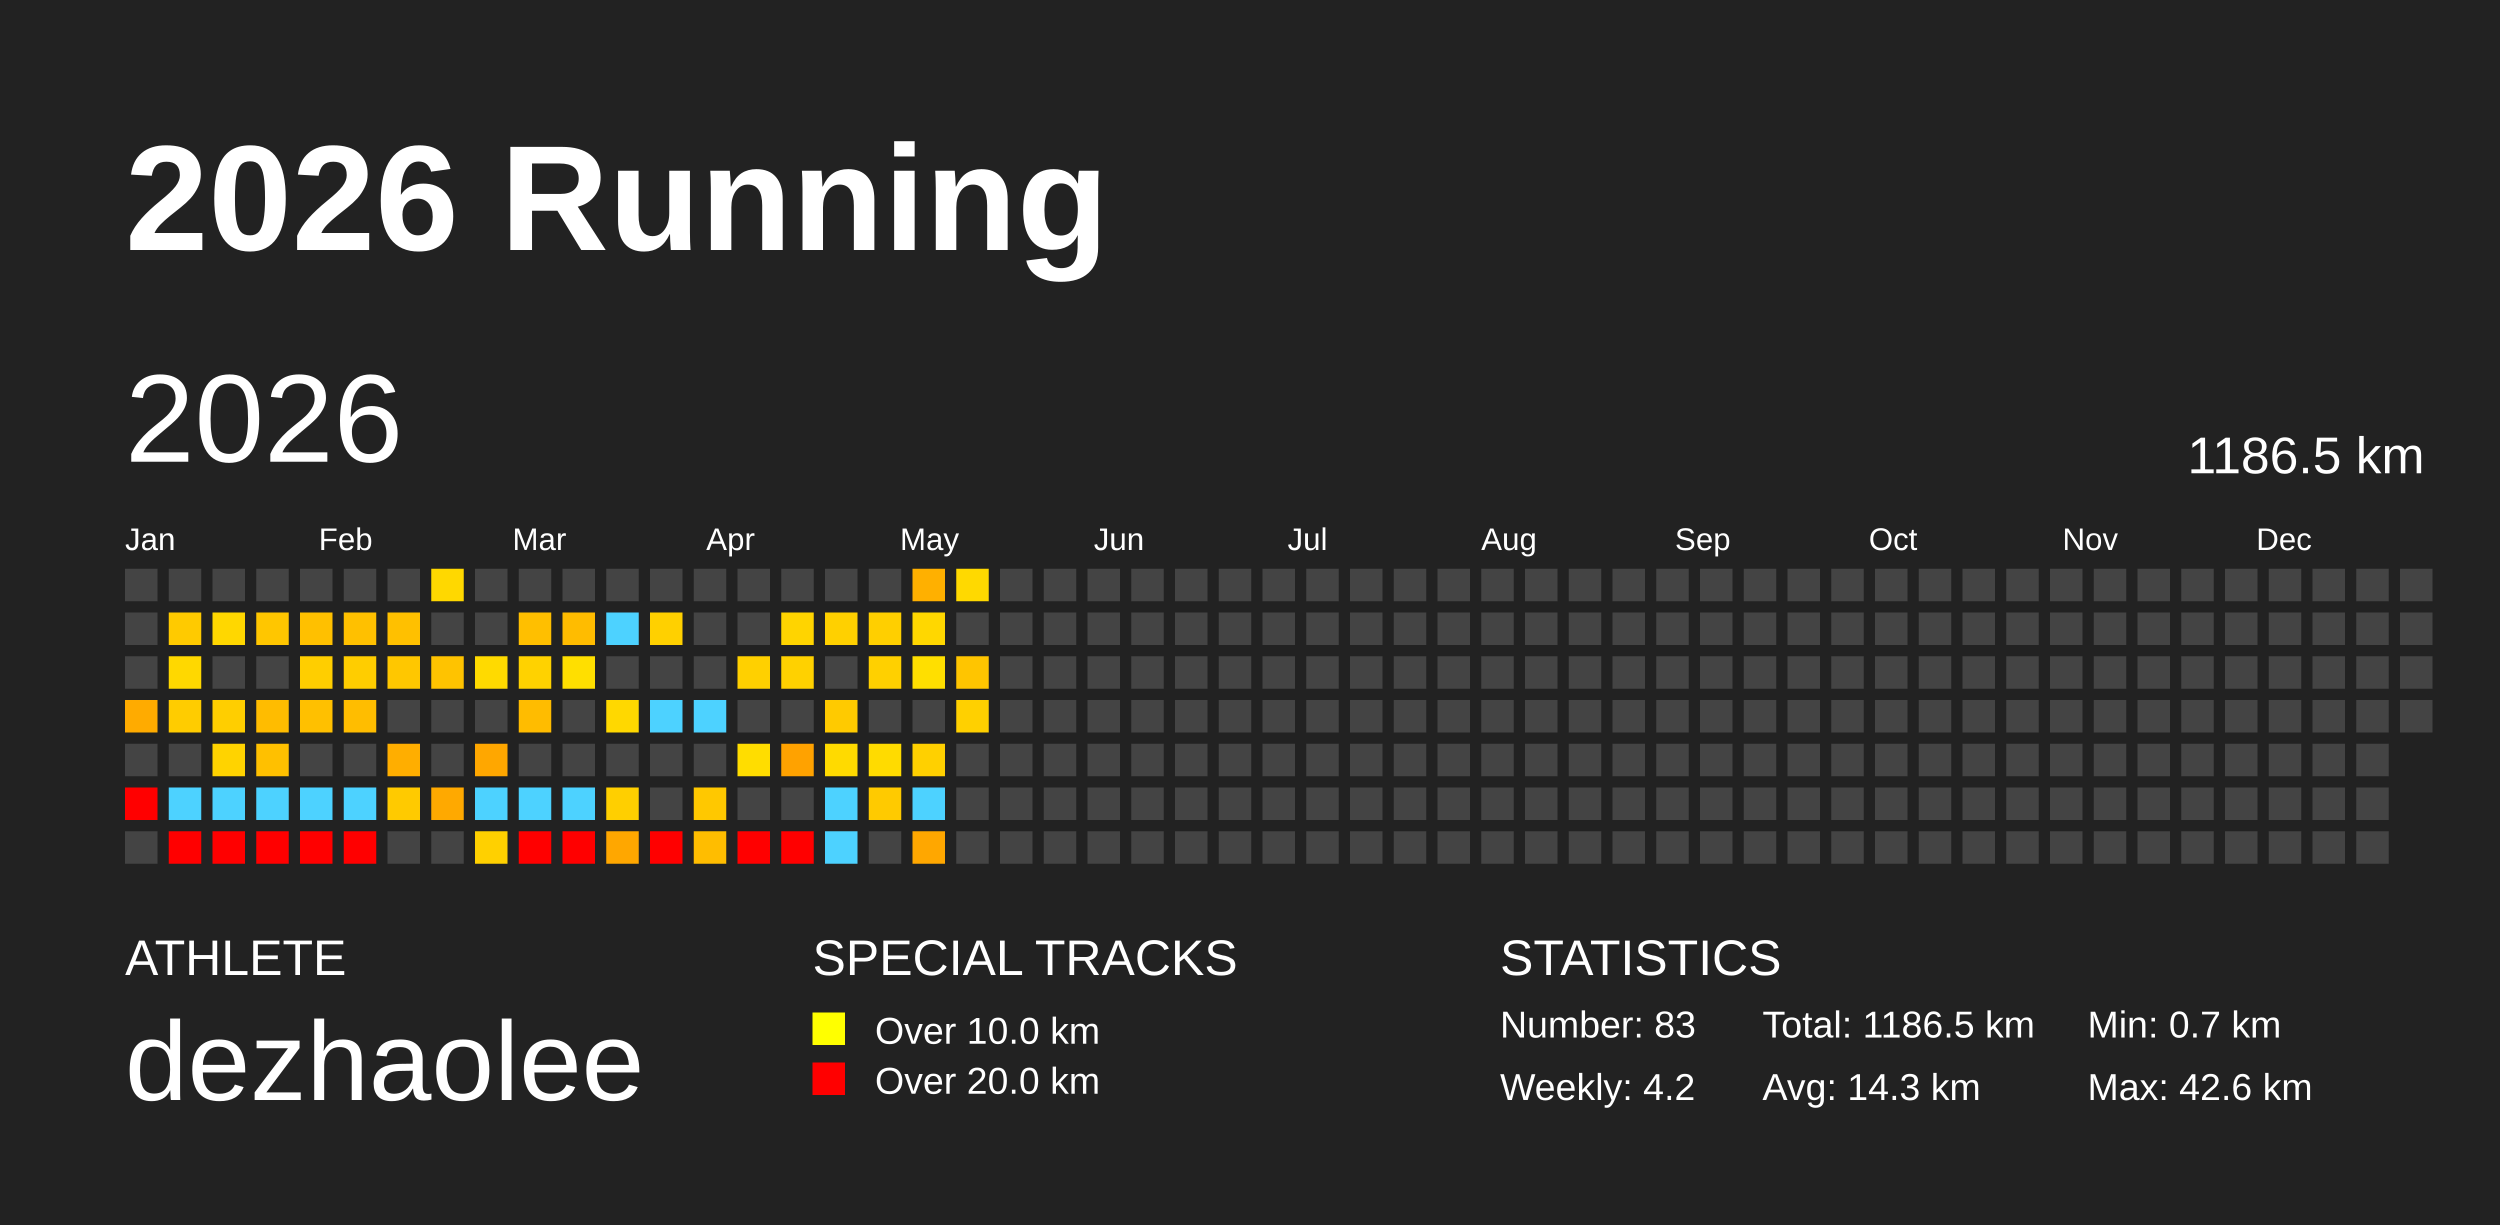
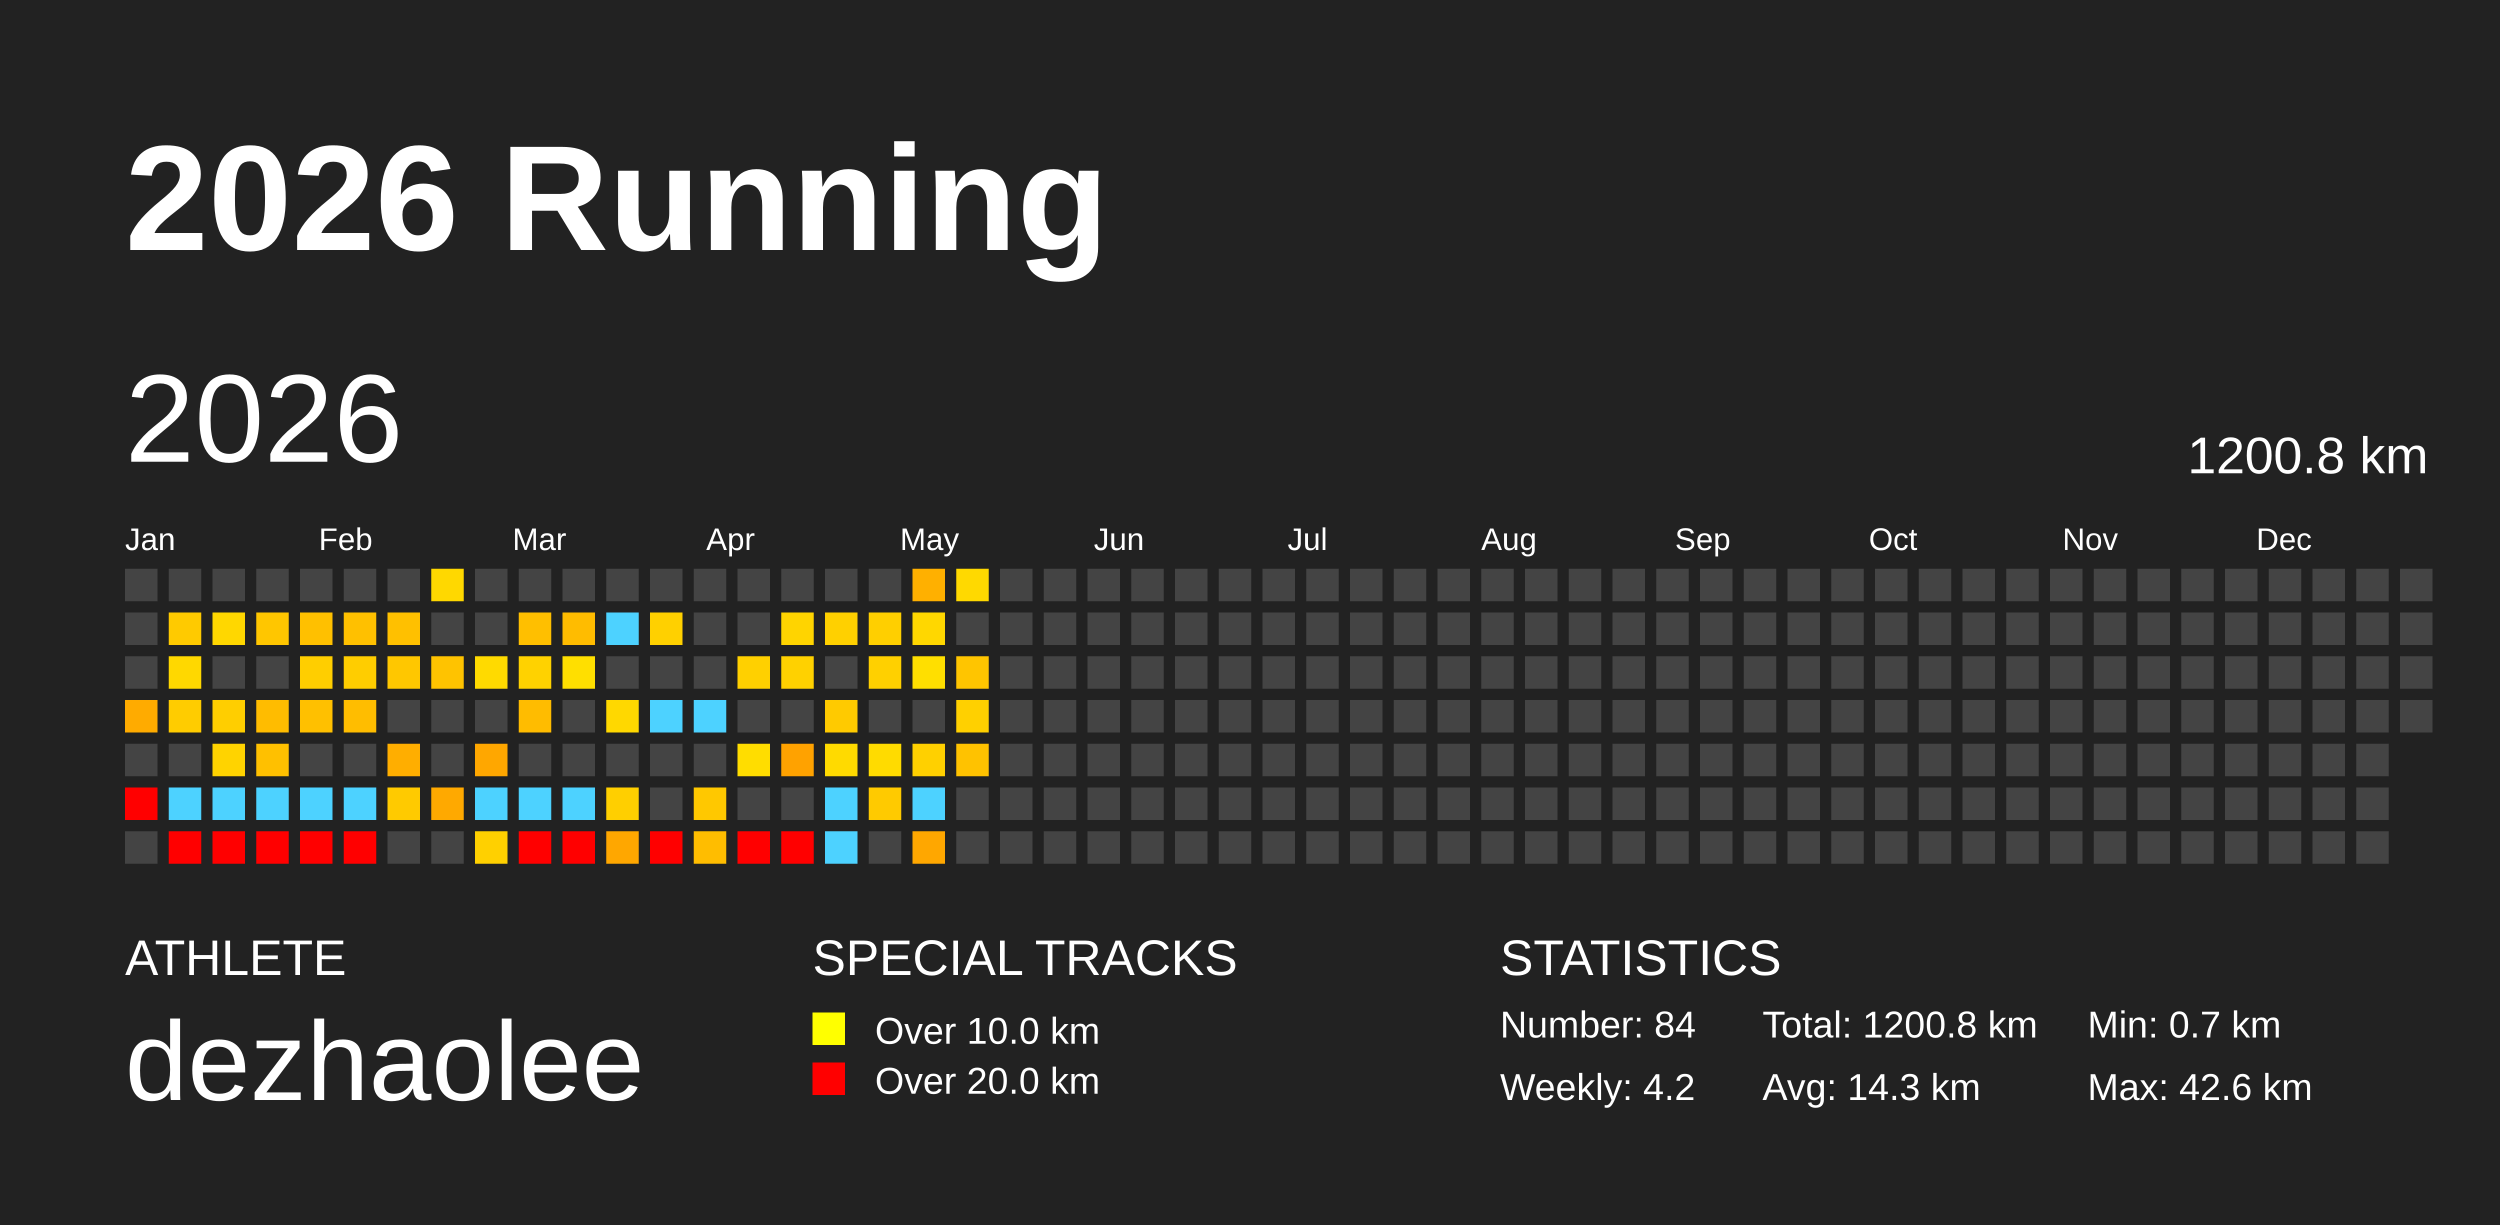
<svg xmlns="http://www.w3.org/2000/svg" baseProfile="full" height="98mm" version="1.1" viewBox="0,0,200,98" width="200mm">
  <defs />
  <rect fill="#222222" height="98" width="200" x="0" y="0" />
  <text fill="#FFFFFF" style="font-size:12px; font-family:Arial; font-weight:bold;" x="10" y="20">2026 Running</text>
  <text fill="#FFFFFF" style="font-size:4px; font-family:Arial" x="10" y="78">ATHLETE</text>
  <text fill="#FFFFFF" style="font-size:9px; font-family:Arial" x="10" y="88">dezhaolee</text>
  <text fill="#FFFFFF" style="font-size:4px; font-family:Arial" x="65" y="78">SPECIAL TRACKS</text>
  <rect fill="yellow" height="2.6" width="2.6" x="65" y="81" />
  <text fill="#FFFFFF" style="font-size:3px; font-family:Arial" x="70" y="83.5">Over 10.0 km</text>
  <rect fill="red" height="2.6" width="2.6" x="65" y="85" />
  <text fill="#FFFFFF" style="font-size:3px; font-family:Arial" x="70" y="87.5">Over 20.0 km</text>
  <text fill="#FFFFFF" style="font-size:4px; font-family:Arial" x="120" y="78">STATISTICS</text>
-   <text fill="#FFFFFF" style="font-size:3px; font-family:Arial" x="120" y="83">Number: 83</text>
+   <text fill="#FFFFFF" style="font-size:3px; font-family:Arial" x="120" y="83">Number: 84</text>
  <text fill="#FFFFFF" style="font-size:3px; font-family:Arial" x="120" y="88">Weekly: 4.2</text>
-   <text fill="#FFFFFF" style="font-size:3px; font-family:Arial" x="141" y="83">Total: 1186.5 km</text>
+   <text fill="#FFFFFF" style="font-size:3px; font-family:Arial" x="141" y="83">Total: 1200.8 km</text>
  <text fill="#FFFFFF" style="font-size:3px; font-family:Arial" x="141" y="88">Avg: 14.3 km</text>
  <text fill="#FFFFFF" style="font-size:3px; font-family:Arial" x="167" y="83">Min: 0.7 km</text>
  <text fill="#FFFFFF" style="font-size:3px; font-family:Arial" x="167" y="88">Max: 42.6 km</text>
  <text dominant-baseline="hanging" fill="#FFFFFF" style="font-size:10.0px; font-family:Arial;" x="10" y="30">2026</text>
-   <text dominant-baseline="hanging" fill="#FFFFFF" style="font-size:4.125px; font-family:Arial;" x="175" y="35">1186.5 km</text>
+   <text dominant-baseline="hanging" fill="#FFFFFF" style="font-size:4.125px; font-family:Arial;" x="175" y="35">1200.8 km</text>
  <text fill="#FFFFFF" style="font-size:2.5px; font-family:Arial" x="10.0" y="44">Jan</text>
  <text fill="#FFFFFF" style="font-size:2.5px; font-family:Arial" x="25.5" y="44">Feb</text>
  <text fill="#FFFFFF" style="font-size:2.5px; font-family:Arial" x="41.0" y="44">Mar</text>
  <text fill="#FFFFFF" style="font-size:2.5px; font-family:Arial" x="56.5" y="44">Apr</text>
  <text fill="#FFFFFF" style="font-size:2.5px; font-family:Arial" x="72.0" y="44">May</text>
  <text fill="#FFFFFF" style="font-size:2.5px; font-family:Arial" x="87.5" y="44">Jun</text>
  <text fill="#FFFFFF" style="font-size:2.5px; font-family:Arial" x="103.0" y="44">Jul</text>
  <text fill="#FFFFFF" style="font-size:2.5px; font-family:Arial" x="118.5" y="44">Aug</text>
  <text fill="#FFFFFF" style="font-size:2.5px; font-family:Arial" x="134.0" y="44">Sep</text>
  <text fill="#FFFFFF" style="font-size:2.5px; font-family:Arial" x="149.5" y="44">Oct</text>
  <text fill="#FFFFFF" style="font-size:2.5px; font-family:Arial" x="165.0" y="44">Nov</text>
  <text fill="#FFFFFF" style="font-size:2.5px; font-family:Arial" x="180.5" y="44">Dec</text>
  <rect fill="#444444" height="2.6" width="2.6" x="10.0" y="45.5" />
  <rect fill="#444444" height="2.6" width="2.6" x="10.0" y="49.0" />
  <rect fill="#444444" height="2.6" width="2.6" x="10.0" y="52.5" />
  <rect fill="#ffab00" height="2.6" width="2.6" x="10.0" y="56.0" />
  <rect fill="#444444" height="2.6" width="2.6" x="10.0" y="59.5" />
  <rect fill="red" height="2.6" width="2.6" x="10.0" y="63.0" />
  <rect fill="#444444" height="2.6" width="2.6" x="10.0" y="66.5" />
  <rect fill="#444444" height="2.6" width="2.6" x="13.5" y="45.5" />
  <rect fill="#ffca00" height="2.6" width="2.6" x="13.5" y="49.0" />
  <rect fill="#ffd800" height="2.6" width="2.6" x="13.5" y="52.5" />
  <rect fill="#ffcc00" height="2.6" width="2.6" x="13.5" y="56.0" />
  <rect fill="#444444" height="2.6" width="2.6" x="13.5" y="59.5" />
  <rect fill="#4dd2ff" height="2.6" width="2.6" x="13.5" y="63.0" />
  <rect fill="red" height="2.6" width="2.6" x="13.5" y="66.5" />
  <rect fill="#444444" height="2.6" width="2.6" x="17.0" y="45.5" />
  <rect fill="#ffd700" height="2.6" width="2.6" x="17.0" y="49.0" />
  <rect fill="#444444" height="2.6" width="2.6" x="17.0" y="52.5" />
  <rect fill="#ffce00" height="2.6" width="2.6" x="17.0" y="56.0" />
  <rect fill="#ffd300" height="2.6" width="2.6" x="17.0" y="59.5" />
  <rect fill="#4dd2ff" height="2.6" width="2.6" x="17.0" y="63.0" />
  <rect fill="red" height="2.6" width="2.6" x="17.0" y="66.5" />
  <rect fill="#444444" height="2.6" width="2.6" x="20.5" y="45.5" />
  <rect fill="#ffc600" height="2.6" width="2.6" x="20.5" y="49.0" />
  <rect fill="#444444" height="2.6" width="2.6" x="20.5" y="52.5" />
  <rect fill="#ffbc00" height="2.6" width="2.6" x="20.5" y="56.0" />
  <rect fill="#ffc000" height="2.6" width="2.6" x="20.5" y="59.5" />
  <rect fill="#4dd2ff" height="2.6" width="2.6" x="20.5" y="63.0" />
  <rect fill="red" height="2.6" width="2.6" x="20.5" y="66.5" />
  <rect fill="#444444" height="2.6" width="2.6" x="24.0" y="45.5" />
  <rect fill="#ffc000" height="2.6" width="2.6" x="24.0" y="49.0" />
  <rect fill="#ffce00" height="2.6" width="2.6" x="24.0" y="52.5" />
  <rect fill="#ffc000" height="2.6" width="2.6" x="24.0" y="56.0" />
  <rect fill="#444444" height="2.6" width="2.6" x="24.0" y="59.5" />
  <rect fill="#4dd2ff" height="2.6" width="2.6" x="24.0" y="63.0" />
  <rect fill="red" height="2.6" width="2.6" x="24.0" y="66.5" />
  <rect fill="#444444" height="2.6" width="2.6" x="27.5" y="45.5" />
  <rect fill="#ffc000" height="2.6" width="2.6" x="27.5" y="49.0" />
  <rect fill="#ffcd00" height="2.6" width="2.6" x="27.5" y="52.5" />
  <rect fill="#ffbd00" height="2.6" width="2.6" x="27.5" y="56.0" />
  <rect fill="#444444" height="2.6" width="2.6" x="27.5" y="59.5" />
  <rect fill="#4dd2ff" height="2.6" width="2.6" x="27.5" y="63.0" />
  <rect fill="red" height="2.6" width="2.6" x="27.5" y="66.5" />
  <rect fill="#444444" height="2.6" width="2.6" x="31.0" y="45.5" />
  <rect fill="#ffc000" height="2.6" width="2.6" x="31.0" y="49.0" />
  <rect fill="#ffc700" height="2.6" width="2.6" x="31.0" y="52.5" />
  <rect fill="#444444" height="2.6" width="2.6" x="31.0" y="56.0" />
  <rect fill="#ffae00" height="2.6" width="2.6" x="31.0" y="59.5" />
  <rect fill="#ffca00" height="2.6" width="2.6" x="31.0" y="63.0" />
  <rect fill="#444444" height="2.6" width="2.6" x="31.0" y="66.5" />
  <rect fill="#ffd800" height="2.6" width="2.6" x="34.5" y="45.5" />
  <rect fill="#444444" height="2.6" width="2.6" x="34.5" y="49.0" />
  <rect fill="#ffc300" height="2.6" width="2.6" x="34.5" y="52.5" />
  <rect fill="#444444" height="2.6" width="2.6" x="34.5" y="56.0" />
  <rect fill="#444444" height="2.6" width="2.6" x="34.5" y="59.5" />
  <rect fill="#ffa900" height="2.6" width="2.6" x="34.5" y="63.0" />
  <rect fill="#444444" height="2.6" width="2.6" x="34.5" y="66.5" />
  <rect fill="#444444" height="2.6" width="2.6" x="38.0" y="45.5" />
  <rect fill="#444444" height="2.6" width="2.6" x="38.0" y="49.0" />
  <rect fill="#ffda00" height="2.6" width="2.6" x="38.0" y="52.5" />
  <rect fill="#444444" height="2.6" width="2.6" x="38.0" y="56.0" />
  <rect fill="#ffa700" height="2.6" width="2.6" x="38.0" y="59.5" />
  <rect fill="#4dd2ff" height="2.6" width="2.6" x="38.0" y="63.0" />
  <rect fill="#ffd000" height="2.6" width="2.6" x="38.0" y="66.5" />
  <rect fill="#444444" height="2.6" width="2.6" x="41.5" y="45.5" />
  <rect fill="#ffbf00" height="2.6" width="2.6" x="41.5" y="49.0" />
  <rect fill="#ffd200" height="2.6" width="2.6" x="41.5" y="52.5" />
  <rect fill="#ffbc00" height="2.6" width="2.6" x="41.5" y="56.0" />
  <rect fill="#444444" height="2.6" width="2.6" x="41.5" y="59.5" />
  <rect fill="#4dd2ff" height="2.6" width="2.6" x="41.5" y="63.0" />
  <rect fill="red" height="2.6" width="2.6" x="41.5" y="66.5" />
  <rect fill="#444444" height="2.6" width="2.6" x="45.0" y="45.5" />
  <rect fill="#ffbc00" height="2.6" width="2.6" x="45.0" y="49.0" />
  <rect fill="#ffdf00" height="2.6" width="2.6" x="45.0" y="52.5" />
  <rect fill="#444444" height="2.6" width="2.6" x="45.0" y="56.0" />
  <rect fill="#444444" height="2.6" width="2.6" x="45.0" y="59.5" />
  <rect fill="#4dd2ff" height="2.6" width="2.6" x="45.0" y="63.0" />
  <rect fill="red" height="2.6" width="2.6" x="45.0" y="66.5" />
  <rect fill="#444444" height="2.6" width="2.6" x="48.5" y="45.5" />
  <rect fill="#4dd2ff" height="2.6" width="2.6" x="48.5" y="49.0" />
  <rect fill="#444444" height="2.6" width="2.6" x="48.5" y="52.5" />
  <rect fill="#ffd800" height="2.6" width="2.6" x="48.5" y="56.0" />
  <rect fill="#444444" height="2.6" width="2.6" x="48.5" y="59.5" />
  <rect fill="#ffcf00" height="2.6" width="2.6" x="48.5" y="63.0" />
  <rect fill="#ffa700" height="2.6" width="2.6" x="48.5" y="66.5" />
  <rect fill="#444444" height="2.6" width="2.6" x="52.0" y="45.5" />
  <rect fill="#ffd000" height="2.6" width="2.6" x="52.0" y="49.0" />
  <rect fill="#444444" height="2.6" width="2.6" x="52.0" y="52.5" />
  <rect fill="#4dd2ff" height="2.6" width="2.6" x="52.0" y="56.0" />
  <rect fill="#444444" height="2.6" width="2.6" x="52.0" y="59.5" />
  <rect fill="#444444" height="2.6" width="2.6" x="52.0" y="63.0" />
  <rect fill="red" height="2.6" width="2.6" x="52.0" y="66.5" />
  <rect fill="#444444" height="2.6" width="2.6" x="55.5" y="45.5" />
  <rect fill="#444444" height="2.6" width="2.6" x="55.5" y="49.0" />
  <rect fill="#444444" height="2.6" width="2.6" x="55.5" y="52.5" />
  <rect fill="#4dd2ff" height="2.6" width="2.6" x="55.5" y="56.0" />
  <rect fill="#444444" height="2.6" width="2.6" x="55.5" y="59.5" />
  <rect fill="#ffc800" height="2.6" width="2.6" x="55.5" y="63.0" />
  <rect fill="#ffbd00" height="2.6" width="2.6" x="55.5" y="66.5" />
  <rect fill="#444444" height="2.6" width="2.6" x="59.0" y="45.5" />
  <rect fill="#444444" height="2.6" width="2.6" x="59.0" y="49.0" />
  <rect fill="#ffd000" height="2.6" width="2.6" x="59.0" y="52.5" />
  <rect fill="#444444" height="2.6" width="2.6" x="59.0" y="56.0" />
  <rect fill="#ffdd00" height="2.6" width="2.6" x="59.0" y="59.5" />
  <rect fill="#444444" height="2.6" width="2.6" x="59.0" y="63.0" />
  <rect fill="red" height="2.6" width="2.6" x="59.0" y="66.5" />
  <rect fill="#444444" height="2.6" width="2.6" x="62.5" y="45.5" />
  <rect fill="#ffd400" height="2.6" width="2.6" x="62.5" y="49.0" />
  <rect fill="#ffd100" height="2.6" width="2.6" x="62.5" y="52.5" />
  <rect fill="#444444" height="2.6" width="2.6" x="62.5" y="56.0" />
  <rect fill="#ffa200" height="2.6" width="2.6" x="62.5" y="59.5" />
  <rect fill="#444444" height="2.6" width="2.6" x="62.5" y="63.0" />
  <rect fill="red" height="2.6" width="2.6" x="62.5" y="66.5" />
  <rect fill="#444444" height="2.6" width="2.6" x="66.0" y="45.5" />
  <rect fill="#ffd000" height="2.6" width="2.6" x="66.0" y="49.0" />
  <rect fill="#444444" height="2.6" width="2.6" x="66.0" y="52.5" />
  <rect fill="#ffca00" height="2.6" width="2.6" x="66.0" y="56.0" />
  <rect fill="#ffda00" height="2.6" width="2.6" x="66.0" y="59.5" />
  <rect fill="#4dd2ff" height="2.6" width="2.6" x="66.0" y="63.0" />
  <rect fill="#4dd2ff" height="2.6" width="2.6" x="66.0" y="66.5" />
  <rect fill="#444444" height="2.6" width="2.6" x="69.5" y="45.5" />
  <rect fill="#ffcf00" height="2.6" width="2.6" x="69.5" y="49.0" />
  <rect fill="#ffd000" height="2.6" width="2.6" x="69.5" y="52.5" />
  <rect fill="#444444" height="2.6" width="2.6" x="69.5" y="56.0" />
  <rect fill="#ffdb00" height="2.6" width="2.6" x="69.5" y="59.5" />
  <rect fill="#ffca00" height="2.6" width="2.6" x="69.5" y="63.0" />
  <rect fill="#444444" height="2.6" width="2.6" x="69.5" y="66.5" />
  <rect fill="#ffb000" height="2.6" width="2.6" x="73.0" y="45.5" />
  <rect fill="#ffd700" height="2.6" width="2.6" x="73.0" y="49.0" />
  <rect fill="#ffdf00" height="2.6" width="2.6" x="73.0" y="52.5" />
  <rect fill="#444444" height="2.6" width="2.6" x="73.0" y="56.0" />
  <rect fill="#ffd000" height="2.6" width="2.6" x="73.0" y="59.5" />
  <rect fill="#4dd2ff" height="2.6" width="2.6" x="73.0" y="63.0" />
  <rect fill="#ffa700" height="2.6" width="2.6" x="73.0" y="66.5" />
  <rect fill="#ffd900" height="2.6" width="2.6" x="76.5" y="45.5" />
  <rect fill="#444444" height="2.6" width="2.6" x="76.5" y="49.0" />
  <rect fill="#ffc500" height="2.6" width="2.6" x="76.5" y="52.5" />
  <rect fill="#ffd000" height="2.6" width="2.6" x="76.5" y="56.0" />
-   <rect fill="#444444" height="2.6" width="2.6" x="76.5" y="59.5" />
+   <rect fill="#ffc200" height="2.6" width="2.6" x="76.5" y="59.5" />
  <rect fill="#444444" height="2.6" width="2.6" x="76.5" y="63.0" />
  <rect fill="#444444" height="2.6" width="2.6" x="76.5" y="66.5" />
  <rect fill="#444444" height="2.6" width="2.6" x="80.0" y="45.5" />
  <rect fill="#444444" height="2.6" width="2.6" x="80.0" y="49.0" />
  <rect fill="#444444" height="2.6" width="2.6" x="80.0" y="52.5" />
  <rect fill="#444444" height="2.6" width="2.6" x="80.0" y="56.0" />
  <rect fill="#444444" height="2.6" width="2.6" x="80.0" y="59.5" />
  <rect fill="#444444" height="2.6" width="2.6" x="80.0" y="63.0" />
  <rect fill="#444444" height="2.6" width="2.6" x="80.0" y="66.5" />
  <rect fill="#444444" height="2.6" width="2.6" x="83.5" y="45.5" />
  <rect fill="#444444" height="2.6" width="2.6" x="83.5" y="49.0" />
  <rect fill="#444444" height="2.6" width="2.6" x="83.5" y="52.5" />
  <rect fill="#444444" height="2.6" width="2.6" x="83.5" y="56.0" />
  <rect fill="#444444" height="2.6" width="2.6" x="83.5" y="59.5" />
  <rect fill="#444444" height="2.6" width="2.6" x="83.5" y="63.0" />
  <rect fill="#444444" height="2.6" width="2.6" x="83.5" y="66.5" />
  <rect fill="#444444" height="2.6" width="2.6" x="87.0" y="45.5" />
  <rect fill="#444444" height="2.6" width="2.6" x="87.0" y="49.0" />
  <rect fill="#444444" height="2.6" width="2.6" x="87.0" y="52.5" />
  <rect fill="#444444" height="2.6" width="2.6" x="87.0" y="56.0" />
  <rect fill="#444444" height="2.6" width="2.6" x="87.0" y="59.5" />
  <rect fill="#444444" height="2.6" width="2.6" x="87.0" y="63.0" />
  <rect fill="#444444" height="2.6" width="2.6" x="87.0" y="66.5" />
  <rect fill="#444444" height="2.6" width="2.6" x="90.5" y="45.5" />
  <rect fill="#444444" height="2.6" width="2.6" x="90.5" y="49.0" />
  <rect fill="#444444" height="2.6" width="2.6" x="90.5" y="52.5" />
  <rect fill="#444444" height="2.6" width="2.6" x="90.5" y="56.0" />
  <rect fill="#444444" height="2.6" width="2.6" x="90.5" y="59.5" />
  <rect fill="#444444" height="2.6" width="2.6" x="90.5" y="63.0" />
  <rect fill="#444444" height="2.6" width="2.6" x="90.5" y="66.5" />
  <rect fill="#444444" height="2.6" width="2.6" x="94.0" y="45.5" />
  <rect fill="#444444" height="2.6" width="2.6" x="94.0" y="49.0" />
  <rect fill="#444444" height="2.6" width="2.6" x="94.0" y="52.5" />
  <rect fill="#444444" height="2.6" width="2.6" x="94.0" y="56.0" />
  <rect fill="#444444" height="2.6" width="2.6" x="94.0" y="59.5" />
  <rect fill="#444444" height="2.6" width="2.6" x="94.0" y="63.0" />
  <rect fill="#444444" height="2.6" width="2.6" x="94.0" y="66.5" />
  <rect fill="#444444" height="2.6" width="2.6" x="97.5" y="45.5" />
  <rect fill="#444444" height="2.6" width="2.6" x="97.5" y="49.0" />
  <rect fill="#444444" height="2.6" width="2.6" x="97.5" y="52.5" />
  <rect fill="#444444" height="2.6" width="2.6" x="97.5" y="56.0" />
  <rect fill="#444444" height="2.6" width="2.6" x="97.5" y="59.5" />
  <rect fill="#444444" height="2.6" width="2.6" x="97.5" y="63.0" />
  <rect fill="#444444" height="2.6" width="2.6" x="97.5" y="66.5" />
  <rect fill="#444444" height="2.6" width="2.6" x="101.0" y="45.5" />
  <rect fill="#444444" height="2.6" width="2.6" x="101.0" y="49.0" />
  <rect fill="#444444" height="2.6" width="2.6" x="101.0" y="52.5" />
  <rect fill="#444444" height="2.6" width="2.6" x="101.0" y="56.0" />
  <rect fill="#444444" height="2.6" width="2.6" x="101.0" y="59.5" />
  <rect fill="#444444" height="2.6" width="2.6" x="101.0" y="63.0" />
  <rect fill="#444444" height="2.6" width="2.6" x="101.0" y="66.5" />
  <rect fill="#444444" height="2.6" width="2.6" x="104.5" y="45.5" />
  <rect fill="#444444" height="2.6" width="2.6" x="104.5" y="49.0" />
  <rect fill="#444444" height="2.6" width="2.6" x="104.5" y="52.5" />
  <rect fill="#444444" height="2.6" width="2.6" x="104.5" y="56.0" />
  <rect fill="#444444" height="2.6" width="2.6" x="104.5" y="59.5" />
  <rect fill="#444444" height="2.6" width="2.6" x="104.5" y="63.0" />
  <rect fill="#444444" height="2.6" width="2.6" x="104.5" y="66.5" />
  <rect fill="#444444" height="2.6" width="2.6" x="108.0" y="45.5" />
  <rect fill="#444444" height="2.6" width="2.6" x="108.0" y="49.0" />
  <rect fill="#444444" height="2.6" width="2.6" x="108.0" y="52.5" />
  <rect fill="#444444" height="2.6" width="2.6" x="108.0" y="56.0" />
  <rect fill="#444444" height="2.6" width="2.6" x="108.0" y="59.5" />
  <rect fill="#444444" height="2.6" width="2.6" x="108.0" y="63.0" />
  <rect fill="#444444" height="2.6" width="2.6" x="108.0" y="66.5" />
  <rect fill="#444444" height="2.6" width="2.6" x="111.5" y="45.5" />
  <rect fill="#444444" height="2.6" width="2.6" x="111.5" y="49.0" />
  <rect fill="#444444" height="2.6" width="2.6" x="111.5" y="52.5" />
  <rect fill="#444444" height="2.6" width="2.6" x="111.5" y="56.0" />
  <rect fill="#444444" height="2.6" width="2.6" x="111.5" y="59.5" />
  <rect fill="#444444" height="2.6" width="2.6" x="111.5" y="63.0" />
  <rect fill="#444444" height="2.6" width="2.6" x="111.5" y="66.5" />
  <rect fill="#444444" height="2.6" width="2.6" x="115.0" y="45.5" />
  <rect fill="#444444" height="2.6" width="2.6" x="115.0" y="49.0" />
  <rect fill="#444444" height="2.6" width="2.6" x="115.0" y="52.5" />
  <rect fill="#444444" height="2.6" width="2.6" x="115.0" y="56.0" />
  <rect fill="#444444" height="2.6" width="2.6" x="115.0" y="59.5" />
  <rect fill="#444444" height="2.6" width="2.6" x="115.0" y="63.0" />
  <rect fill="#444444" height="2.6" width="2.6" x="115.0" y="66.5" />
  <rect fill="#444444" height="2.6" width="2.6" x="118.5" y="45.5" />
  <rect fill="#444444" height="2.6" width="2.6" x="118.5" y="49.0" />
  <rect fill="#444444" height="2.6" width="2.6" x="118.5" y="52.5" />
  <rect fill="#444444" height="2.6" width="2.6" x="118.5" y="56.0" />
  <rect fill="#444444" height="2.6" width="2.6" x="118.5" y="59.5" />
  <rect fill="#444444" height="2.6" width="2.6" x="118.5" y="63.0" />
  <rect fill="#444444" height="2.6" width="2.6" x="118.5" y="66.5" />
  <rect fill="#444444" height="2.6" width="2.6" x="122.0" y="45.5" />
  <rect fill="#444444" height="2.6" width="2.6" x="122.0" y="49.0" />
  <rect fill="#444444" height="2.6" width="2.6" x="122.0" y="52.5" />
  <rect fill="#444444" height="2.6" width="2.6" x="122.0" y="56.0" />
  <rect fill="#444444" height="2.6" width="2.6" x="122.0" y="59.5" />
  <rect fill="#444444" height="2.6" width="2.6" x="122.0" y="63.0" />
  <rect fill="#444444" height="2.6" width="2.6" x="122.0" y="66.5" />
  <rect fill="#444444" height="2.6" width="2.6" x="125.5" y="45.5" />
  <rect fill="#444444" height="2.6" width="2.6" x="125.5" y="49.0" />
  <rect fill="#444444" height="2.6" width="2.6" x="125.5" y="52.5" />
  <rect fill="#444444" height="2.6" width="2.6" x="125.5" y="56.0" />
  <rect fill="#444444" height="2.6" width="2.6" x="125.5" y="59.5" />
  <rect fill="#444444" height="2.6" width="2.6" x="125.5" y="63.0" />
  <rect fill="#444444" height="2.6" width="2.6" x="125.5" y="66.5" />
  <rect fill="#444444" height="2.6" width="2.6" x="129.0" y="45.5" />
  <rect fill="#444444" height="2.6" width="2.6" x="129.0" y="49.0" />
  <rect fill="#444444" height="2.6" width="2.6" x="129.0" y="52.5" />
  <rect fill="#444444" height="2.6" width="2.6" x="129.0" y="56.0" />
  <rect fill="#444444" height="2.6" width="2.6" x="129.0" y="59.5" />
  <rect fill="#444444" height="2.6" width="2.6" x="129.0" y="63.0" />
  <rect fill="#444444" height="2.6" width="2.6" x="129.0" y="66.5" />
  <rect fill="#444444" height="2.6" width="2.6" x="132.5" y="45.5" />
  <rect fill="#444444" height="2.6" width="2.6" x="132.5" y="49.0" />
  <rect fill="#444444" height="2.6" width="2.6" x="132.5" y="52.5" />
  <rect fill="#444444" height="2.6" width="2.6" x="132.5" y="56.0" />
  <rect fill="#444444" height="2.6" width="2.6" x="132.5" y="59.5" />
  <rect fill="#444444" height="2.6" width="2.6" x="132.5" y="63.0" />
  <rect fill="#444444" height="2.6" width="2.6" x="132.5" y="66.5" />
  <rect fill="#444444" height="2.6" width="2.6" x="136.0" y="45.5" />
  <rect fill="#444444" height="2.6" width="2.6" x="136.0" y="49.0" />
  <rect fill="#444444" height="2.6" width="2.6" x="136.0" y="52.5" />
  <rect fill="#444444" height="2.6" width="2.6" x="136.0" y="56.0" />
  <rect fill="#444444" height="2.6" width="2.6" x="136.0" y="59.5" />
  <rect fill="#444444" height="2.6" width="2.6" x="136.0" y="63.0" />
  <rect fill="#444444" height="2.6" width="2.6" x="136.0" y="66.5" />
  <rect fill="#444444" height="2.6" width="2.6" x="139.5" y="45.5" />
  <rect fill="#444444" height="2.6" width="2.6" x="139.5" y="49.0" />
  <rect fill="#444444" height="2.6" width="2.6" x="139.5" y="52.5" />
  <rect fill="#444444" height="2.6" width="2.6" x="139.5" y="56.0" />
  <rect fill="#444444" height="2.6" width="2.6" x="139.5" y="59.5" />
  <rect fill="#444444" height="2.6" width="2.6" x="139.5" y="63.0" />
  <rect fill="#444444" height="2.6" width="2.6" x="139.5" y="66.5" />
  <rect fill="#444444" height="2.6" width="2.6" x="143.0" y="45.5" />
  <rect fill="#444444" height="2.6" width="2.6" x="143.0" y="49.0" />
  <rect fill="#444444" height="2.6" width="2.6" x="143.0" y="52.5" />
  <rect fill="#444444" height="2.6" width="2.6" x="143.0" y="56.0" />
  <rect fill="#444444" height="2.6" width="2.6" x="143.0" y="59.5" />
  <rect fill="#444444" height="2.6" width="2.6" x="143.0" y="63.0" />
  <rect fill="#444444" height="2.6" width="2.6" x="143.0" y="66.5" />
  <rect fill="#444444" height="2.6" width="2.6" x="146.5" y="45.5" />
  <rect fill="#444444" height="2.6" width="2.6" x="146.5" y="49.0" />
  <rect fill="#444444" height="2.6" width="2.6" x="146.5" y="52.5" />
  <rect fill="#444444" height="2.6" width="2.6" x="146.5" y="56.0" />
  <rect fill="#444444" height="2.6" width="2.6" x="146.5" y="59.5" />
  <rect fill="#444444" height="2.6" width="2.6" x="146.5" y="63.0" />
  <rect fill="#444444" height="2.6" width="2.6" x="146.5" y="66.5" />
  <rect fill="#444444" height="2.6" width="2.6" x="150.0" y="45.5" />
  <rect fill="#444444" height="2.6" width="2.6" x="150.0" y="49.0" />
  <rect fill="#444444" height="2.6" width="2.6" x="150.0" y="52.5" />
  <rect fill="#444444" height="2.6" width="2.6" x="150.0" y="56.0" />
  <rect fill="#444444" height="2.6" width="2.6" x="150.0" y="59.5" />
  <rect fill="#444444" height="2.6" width="2.6" x="150.0" y="63.0" />
  <rect fill="#444444" height="2.6" width="2.6" x="150.0" y="66.5" />
  <rect fill="#444444" height="2.6" width="2.6" x="153.5" y="45.5" />
  <rect fill="#444444" height="2.6" width="2.6" x="153.5" y="49.0" />
  <rect fill="#444444" height="2.6" width="2.6" x="153.5" y="52.5" />
  <rect fill="#444444" height="2.6" width="2.6" x="153.5" y="56.0" />
  <rect fill="#444444" height="2.6" width="2.6" x="153.5" y="59.5" />
  <rect fill="#444444" height="2.6" width="2.6" x="153.5" y="63.0" />
  <rect fill="#444444" height="2.6" width="2.6" x="153.5" y="66.5" />
  <rect fill="#444444" height="2.6" width="2.6" x="157.0" y="45.5" />
  <rect fill="#444444" height="2.6" width="2.6" x="157.0" y="49.0" />
  <rect fill="#444444" height="2.6" width="2.6" x="157.0" y="52.5" />
  <rect fill="#444444" height="2.6" width="2.6" x="157.0" y="56.0" />
  <rect fill="#444444" height="2.6" width="2.6" x="157.0" y="59.5" />
  <rect fill="#444444" height="2.6" width="2.6" x="157.0" y="63.0" />
  <rect fill="#444444" height="2.6" width="2.6" x="157.0" y="66.5" />
  <rect fill="#444444" height="2.6" width="2.6" x="160.5" y="45.5" />
  <rect fill="#444444" height="2.6" width="2.6" x="160.5" y="49.0" />
  <rect fill="#444444" height="2.6" width="2.6" x="160.5" y="52.5" />
  <rect fill="#444444" height="2.6" width="2.6" x="160.5" y="56.0" />
  <rect fill="#444444" height="2.6" width="2.6" x="160.5" y="59.5" />
  <rect fill="#444444" height="2.6" width="2.6" x="160.5" y="63.0" />
  <rect fill="#444444" height="2.6" width="2.6" x="160.5" y="66.5" />
  <rect fill="#444444" height="2.6" width="2.6" x="164.0" y="45.5" />
  <rect fill="#444444" height="2.6" width="2.6" x="164.0" y="49.0" />
  <rect fill="#444444" height="2.6" width="2.6" x="164.0" y="52.5" />
  <rect fill="#444444" height="2.6" width="2.6" x="164.0" y="56.0" />
  <rect fill="#444444" height="2.6" width="2.6" x="164.0" y="59.5" />
  <rect fill="#444444" height="2.6" width="2.6" x="164.0" y="63.0" />
  <rect fill="#444444" height="2.6" width="2.6" x="164.0" y="66.5" />
  <rect fill="#444444" height="2.6" width="2.6" x="167.5" y="45.5" />
  <rect fill="#444444" height="2.6" width="2.6" x="167.5" y="49.0" />
  <rect fill="#444444" height="2.6" width="2.6" x="167.5" y="52.5" />
  <rect fill="#444444" height="2.6" width="2.6" x="167.5" y="56.0" />
  <rect fill="#444444" height="2.6" width="2.6" x="167.5" y="59.5" />
  <rect fill="#444444" height="2.6" width="2.6" x="167.5" y="63.0" />
  <rect fill="#444444" height="2.6" width="2.6" x="167.5" y="66.5" />
  <rect fill="#444444" height="2.6" width="2.6" x="171.0" y="45.5" />
  <rect fill="#444444" height="2.6" width="2.6" x="171.0" y="49.0" />
  <rect fill="#444444" height="2.6" width="2.6" x="171.0" y="52.5" />
  <rect fill="#444444" height="2.6" width="2.6" x="171.0" y="56.0" />
  <rect fill="#444444" height="2.6" width="2.6" x="171.0" y="59.5" />
  <rect fill="#444444" height="2.6" width="2.6" x="171.0" y="63.0" />
  <rect fill="#444444" height="2.6" width="2.6" x="171.0" y="66.5" />
  <rect fill="#444444" height="2.6" width="2.6" x="174.5" y="45.5" />
  <rect fill="#444444" height="2.6" width="2.6" x="174.5" y="49.0" />
  <rect fill="#444444" height="2.6" width="2.6" x="174.5" y="52.5" />
  <rect fill="#444444" height="2.6" width="2.6" x="174.5" y="56.0" />
  <rect fill="#444444" height="2.6" width="2.6" x="174.5" y="59.5" />
  <rect fill="#444444" height="2.6" width="2.6" x="174.5" y="63.0" />
  <rect fill="#444444" height="2.6" width="2.6" x="174.5" y="66.5" />
  <rect fill="#444444" height="2.6" width="2.6" x="178.0" y="45.5" />
  <rect fill="#444444" height="2.6" width="2.6" x="178.0" y="49.0" />
  <rect fill="#444444" height="2.6" width="2.6" x="178.0" y="52.5" />
  <rect fill="#444444" height="2.6" width="2.6" x="178.0" y="56.0" />
  <rect fill="#444444" height="2.6" width="2.6" x="178.0" y="59.5" />
  <rect fill="#444444" height="2.6" width="2.6" x="178.0" y="63.0" />
  <rect fill="#444444" height="2.6" width="2.6" x="178.0" y="66.5" />
  <rect fill="#444444" height="2.6" width="2.6" x="181.5" y="45.5" />
  <rect fill="#444444" height="2.6" width="2.6" x="181.5" y="49.0" />
  <rect fill="#444444" height="2.6" width="2.6" x="181.5" y="52.5" />
  <rect fill="#444444" height="2.6" width="2.6" x="181.5" y="56.0" />
  <rect fill="#444444" height="2.6" width="2.6" x="181.5" y="59.5" />
  <rect fill="#444444" height="2.6" width="2.6" x="181.5" y="63.0" />
  <rect fill="#444444" height="2.6" width="2.6" x="181.5" y="66.5" />
  <rect fill="#444444" height="2.6" width="2.6" x="185.0" y="45.5" />
  <rect fill="#444444" height="2.6" width="2.6" x="185.0" y="49.0" />
  <rect fill="#444444" height="2.6" width="2.6" x="185.0" y="52.5" />
  <rect fill="#444444" height="2.6" width="2.6" x="185.0" y="56.0" />
  <rect fill="#444444" height="2.6" width="2.6" x="185.0" y="59.5" />
  <rect fill="#444444" height="2.6" width="2.6" x="185.0" y="63.0" />
  <rect fill="#444444" height="2.6" width="2.6" x="185.0" y="66.5" />
  <rect fill="#444444" height="2.6" width="2.6" x="188.5" y="45.5" />
  <rect fill="#444444" height="2.6" width="2.6" x="188.5" y="49.0" />
  <rect fill="#444444" height="2.6" width="2.6" x="188.5" y="52.5" />
  <rect fill="#444444" height="2.6" width="2.6" x="188.5" y="56.0" />
  <rect fill="#444444" height="2.6" width="2.6" x="188.5" y="59.5" />
  <rect fill="#444444" height="2.6" width="2.6" x="188.5" y="63.0" />
  <rect fill="#444444" height="2.6" width="2.6" x="188.5" y="66.5" />
  <rect fill="#444444" height="2.6" width="2.6" x="192.0" y="45.5" />
  <rect fill="#444444" height="2.6" width="2.6" x="192.0" y="49.0" />
  <rect fill="#444444" height="2.6" width="2.6" x="192.0" y="52.5" />
  <rect fill="#444444" height="2.6" width="2.6" x="192.0" y="56.0" />
</svg>
